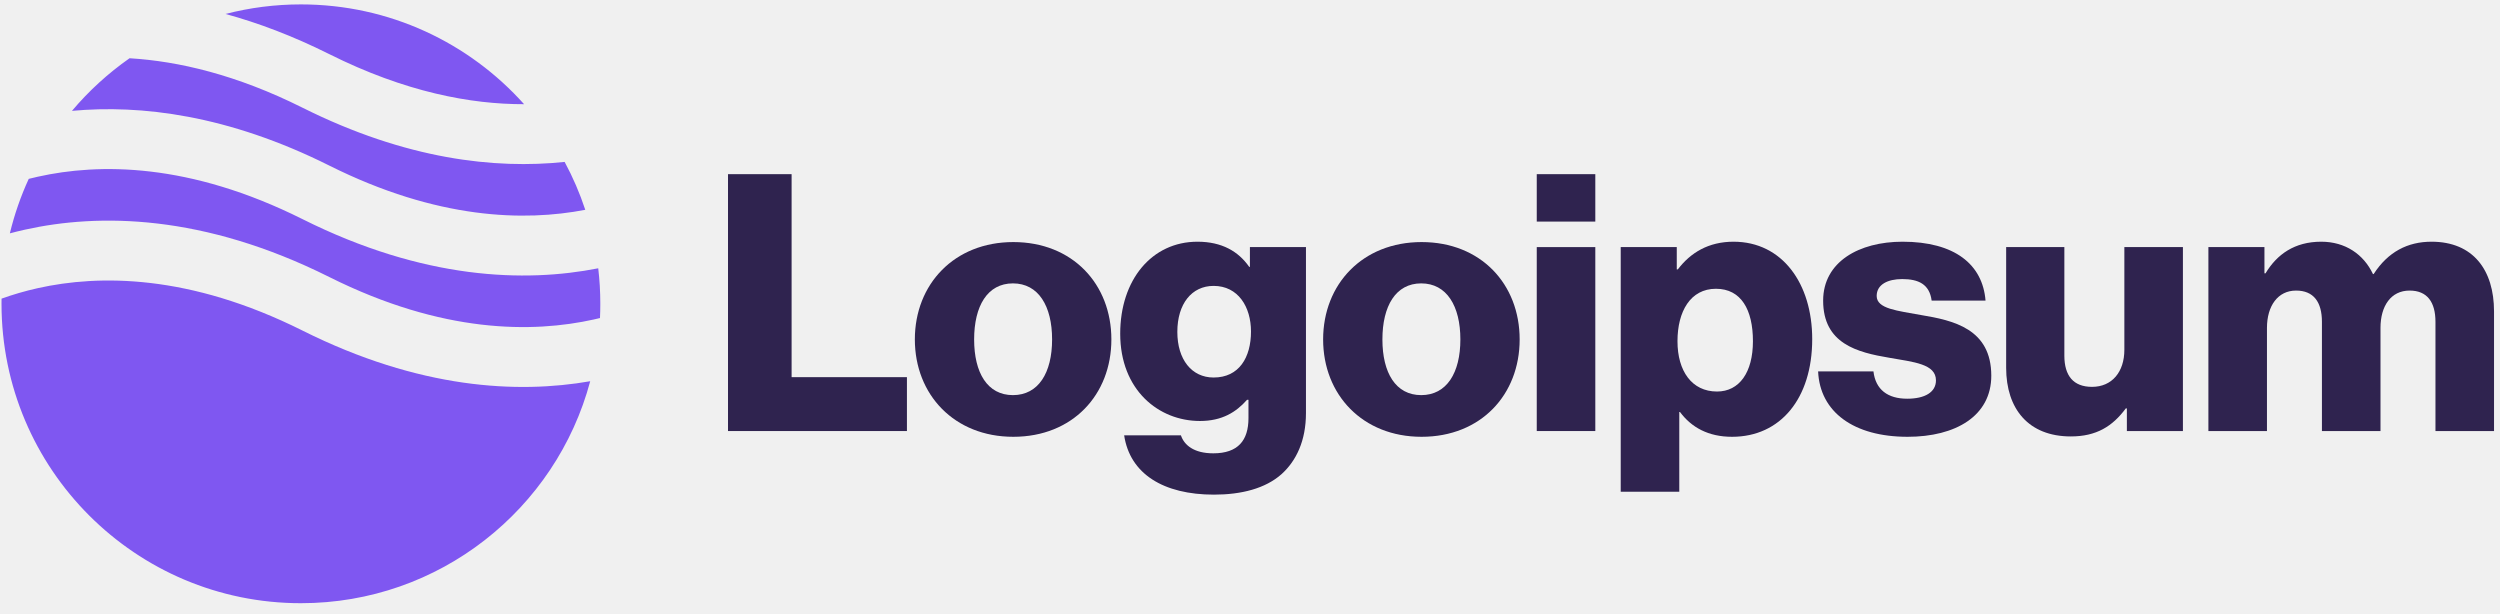
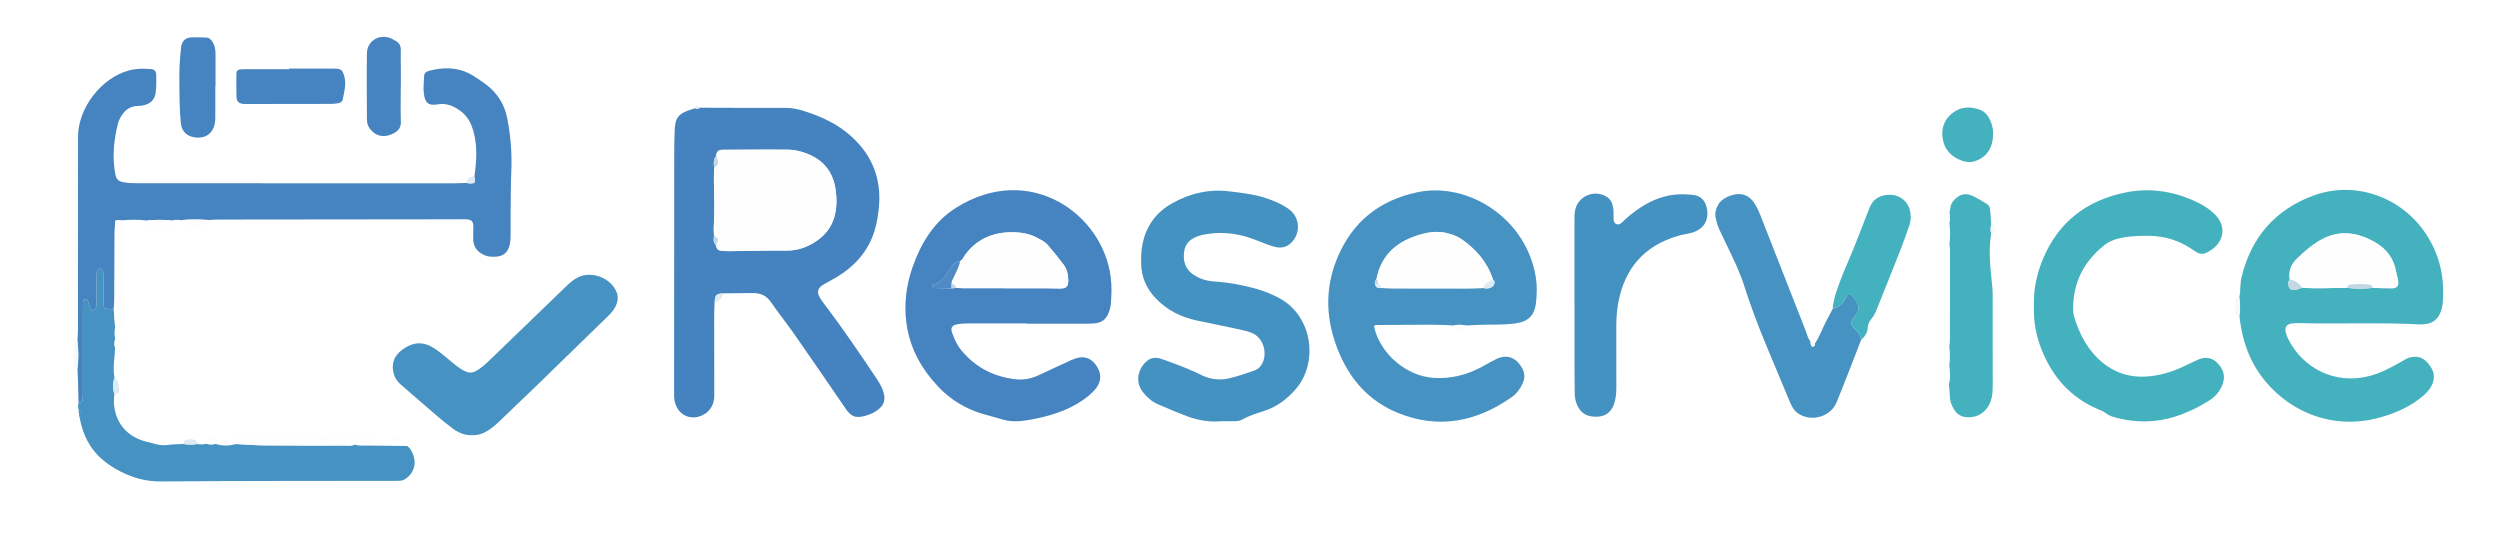
- <svg xmlns="http://www.w3.org/2000/svg" id="logo-51" width="167" height="41" viewBox="0 0 167 41" fill="none">
-   <path d="M48.631 28.794H60.583V25.194H52.879V11.634H48.631V28.794Z" class="cneutral" fill="#2F234F" />
-   <path d="M67.664 26.394C65.96 26.394 65.072 24.906 65.072 22.674C65.072 20.442 65.96 18.93 67.664 18.93C69.368 18.93 70.28 20.442 70.28 22.674C70.28 24.906 69.368 26.394 67.664 26.394ZM67.688 29.178C71.648 29.178 74.24 26.37 74.24 22.674C74.24 18.978 71.648 16.17 67.688 16.17C63.752 16.17 61.112 18.978 61.112 22.674C61.112 26.37 63.752 29.178 67.688 29.178Z" class="cneutral" fill="#2F234F" />
-   <path d="M81.094 33.042C82.918 33.042 84.526 32.634 85.606 31.674C86.59 30.786 87.238 29.442 87.238 27.594V16.506H83.494V17.826H83.446C82.726 16.794 81.622 16.146 79.99 16.146C76.942 16.146 74.83 18.69 74.83 22.29C74.83 26.058 77.398 28.122 80.158 28.122C81.646 28.122 82.582 27.522 83.302 26.706H83.398V27.93C83.398 29.418 82.702 30.282 81.046 30.282C79.75 30.282 79.102 29.73 78.886 29.082H75.094C75.478 31.65 77.71 33.042 81.094 33.042ZM81.07 25.218C79.606 25.218 78.646 24.018 78.646 22.17C78.646 20.298 79.606 19.098 81.07 19.098C82.702 19.098 83.566 20.49 83.566 22.146C83.566 23.874 82.774 25.218 81.07 25.218Z" class="cneutral" fill="#2F234F" />
-   <path d="M94.937 26.394C93.233 26.394 92.345 24.906 92.345 22.674C92.345 20.442 93.233 18.93 94.937 18.93C96.641 18.93 97.553 20.442 97.553 22.674C97.553 24.906 96.641 26.394 94.937 26.394ZM94.961 29.178C98.921 29.178 101.513 26.37 101.513 22.674C101.513 18.978 98.921 16.17 94.961 16.17C91.025 16.17 88.385 18.978 88.385 22.674C88.385 26.37 91.025 29.178 94.961 29.178Z" class="cneutral" fill="#2F234F" />
-   <path d="M102.655 28.794H106.567V16.506H102.655V28.794ZM102.655 14.802H106.567V11.634H102.655V14.802Z" class="cneutral" fill="#2F234F" />
-   <path d="M108.264 32.85H112.176V27.522H112.224C112.992 28.554 114.12 29.178 115.704 29.178C118.92 29.178 121.056 26.634 121.056 22.65C121.056 18.954 119.064 16.146 115.8 16.146C114.12 16.146 112.92 16.89 112.08 17.994H112.008V16.506H108.264V32.85ZM114.696 26.154C113.016 26.154 112.056 24.786 112.056 22.794C112.056 20.802 112.92 19.29 114.624 19.29C116.304 19.29 117.096 20.682 117.096 22.794C117.096 24.882 116.184 26.154 114.696 26.154Z" class="cneutral" fill="#2F234F" />
-   <path d="M127.426 29.178C130.642 29.178 133.018 27.786 133.018 25.098C133.018 21.954 130.474 21.402 128.314 21.042C126.754 20.754 125.362 20.634 125.362 19.77C125.362 19.002 126.106 18.642 127.066 18.642C128.146 18.642 128.89 18.978 129.034 20.082H132.634C132.442 17.658 130.57 16.146 127.09 16.146C124.186 16.146 121.786 17.49 121.786 20.082C121.786 22.962 124.066 23.538 126.202 23.898C127.834 24.186 129.322 24.306 129.322 25.41C129.322 26.202 128.578 26.634 127.402 26.634C126.106 26.634 125.29 26.034 125.146 24.81H121.45C121.57 27.522 123.826 29.178 127.426 29.178Z" class="cneutral" fill="#2F234F" />
-   <path d="M138.331 29.154C140.035 29.154 141.115 28.482 142.003 27.282H142.075V28.794H145.819V16.506H141.907V23.37C141.907 24.834 141.091 25.842 139.747 25.842C138.499 25.842 137.899 25.098 137.899 23.754V16.506H134.011V24.57C134.011 27.306 135.499 29.154 138.331 29.154Z" class="cneutral" fill="#2F234F" />
-   <path d="M147.521 28.794H151.433V21.906C151.433 20.442 152.153 19.41 153.377 19.41C154.553 19.41 155.105 20.178 155.105 21.498V28.794H159.017V21.906C159.017 20.442 159.713 19.41 160.961 19.41C162.137 19.41 162.689 20.178 162.689 21.498V28.794H166.601V20.802C166.601 18.042 165.209 16.146 162.425 16.146C160.841 16.146 159.521 16.818 158.561 18.306H158.513C157.889 16.986 156.665 16.146 155.057 16.146C153.281 16.146 152.105 16.986 151.337 18.258H151.265V16.506H147.521V28.794Z" class="cneutral" fill="#2F234F" />
-   <path fill-rule="evenodd" clip-rule="evenodd" d="M8.654 3.891C7.224 4.892 5.93 6.075 4.807 7.406C9.396 6.98 15.227 7.676 21.996 11.06C29.224 14.675 35.045 14.797 39.096 14.015C38.729 12.902 38.266 11.833 37.718 10.816C33.08 11.305 27.135 10.658 20.207 7.194C15.807 4.994 11.929 4.088 8.654 3.891ZM35.009 6.96C31.347 2.869 26.025 0.294 20.101 0.294C18.362 0.294 16.674 0.516 15.065 0.933C17.244 1.528 19.559 2.398 21.996 3.616C27.068 6.152 31.448 6.969 35.009 6.96ZM39.962 17.922C35.068 18.888 28.31 18.69 20.207 14.638C12.631 10.85 6.602 10.898 2.535 11.802C2.325 11.848 2.12 11.897 1.92 11.948C1.388 13.106 0.963 14.324 0.658 15.588C0.984 15.501 1.32 15.418 1.668 15.341C6.601 14.245 13.572 14.293 21.996 18.505C29.572 22.293 35.601 22.245 39.668 21.341C39.807 21.31 39.944 21.278 40.079 21.245C40.094 20.93 40.101 20.613 40.101 20.294C40.101 19.491 40.054 18.7 39.962 17.922ZM39.426 25.466C34.58 26.313 28.018 25.988 20.207 22.082C12.631 18.295 6.602 18.342 2.535 19.246C1.633 19.447 0.821 19.691 0.104 19.949C0.102 20.063 0.101 20.178 0.101 20.294C0.101 31.339 9.056 40.294 20.101 40.294C29.358 40.294 37.147 34.005 39.426 25.466Z" class="ccustom" fill="#7F57F1" />
+ <svg xmlns="http://www.w3.org/2000/svg" viewBox="221.435 640.903 1050.168 231.037" data-name="Layer 1" id="Layer_1" style="max-height: 500px" width="1050.168" height="231.037">
+   <defs>
+     <style>
+       .cls-1 {
+         fill: #c2d8e5;
+       }
+ 
+       .cls-2 {
+         fill: #fff;
+       }
+ 
+       .cls-3 {
+         fill: #4584c0;
+       }
+ 
+       .cls-4 {
+         fill: #44b1bf;
+       }
+ 
+       .cls-5 {
+         fill: #4492c2;
+       }
+ 
+       .cls-6 {
+         fill: #fefeff;
+       }
+ 
+       .cls-7 {
+         fill: #4583c0;
+       }
+ 
+       .cls-8 {
+         fill: #dfebf4;
+       }
+ 
+       .cls-9 {
+         fill: #4683c1;
+       }
+ 
+       .cls-10 {
+         fill: #f6f9fc;
+       }
+ 
+       .cls-11 {
+         fill: #4693c3;
+       }
+ 
+       .cls-12 {
+         fill: #f4f8fb;
+       }
+ 
+       .cls-13 {
+         fill: #508ac4;
+       }
+     </style>
+   </defs>
+   <path d="m0,1500.24C0,1000.16,0,500.08,0,0c500.08,0,1000.16,0,1500.24,0,0,500.08,0,1000.16,0,1500.24-500.08,0-1000.16,0-1500.24,0Zm1040.07-697.84c.14,1.58.4,3.16.4,4.75,0,2.17.74,4.06,1.85,5.85,1.27,2.06,3.13,3.07,5.56,3.18,4.5.19,8.21-2.38,9.79-6.89.75-2.14.81-4.37.81-6.62-.01-12.77,0-25.54-.02-38.32,0-1.43-.15-2.86-.29-4.29-.69-6.98-1.53-13.96-.34-20.97,1-.12,1.71-.55,1.78-1.68.08-1.27-.43-2.03-1.75-2.17-.13-1.91-.23-3.82-.41-5.72-.1-1.12-.29-2.25-1.39-2.9-2.06-1.21-4.06-2.58-6.24-3.52-3.17-1.37-5.81-.37-8,2.39-1.19,1.5-1.15,3.26-1.52,4.95-.78.06-1.61-.05-2.22.6-.48.51-.48,1.17-.37,1.8.26,1.53,1.51,1.37,2.6,1.45.4,3.2.37,6.4-.02,9.6-2.58.59-2.59.59-2.68,2.44-.04.79-.02,1.59-.02,2.39,0,10.84,0,21.67,0,32.51,0,.96.01,1.91.03,2.87.03,1.75,1.22,2.01,2.61,2.03.39,2.88.37,5.75-.01,8.63-2.5.6-2.52.6-2.6,2.36-.04,1.07,0,2.15.02,3.22.03,1.59,1.02,2.08,2.43,2.07Zm-48.78-31.72c-.87,1.64-1.73,3.28-2.61,4.92-1.69,3.14-2.77,6.6-4.82,9.56-.65-.32-1.31-.64-1.96-.96-1.09-1.06-1.26-2.56-1.78-3.88-6.44-16.34-12.85-32.69-19.24-49.05-.7-1.79-1.51-3.51-2.58-5.12-2.12-3.19-5.11-4.32-8.72-3.41-3.56.9-6.46,2.74-7.39,6.68-.22.95-.28,1.87-.08,2.84.38,1.89.9,3.72,1.75,5.46,1.32,2.73,2.64,5.47,3.93,8.21,2.25,4.77,4.57,9.51,6.17,14.54,2.81,8.83,6.06,17.5,9.65,26.04,3.28,7.8,6.53,15.61,9.78,23.43.81,1.95,1.84,3.71,3.71,4.86,5.49,3.39,13.31,1.15,15.78-4.82,3.6-8.7,6.91-17.51,10.34-26.28,1.65-1.4,2.71-3.08,2.82-5.32.06-1.31.67-2.49,1.5-3.46,1.27-1.5,1.95-3.28,2.66-5.05,3.32-8.29,6.65-16.57,9.91-24.88,1.22-3.11,2.27-6.29,3.39-9.44.55-1.53.67-3.12.51-4.72-.52-5.22-4.73-8.59-9.92-8.01-3.45.38-5.97,1.99-7.25,5.31-.4,1.04-.84,2.07-1.25,3.11-1.85,4.75-3.65,9.52-5.56,14.25-1.61,3.99-3.43,7.9-4.97,11.92-1.66,4.31-3.4,8.61-3.76,13.29Zm-721.51,16.39c1.22-.06,2.56.07,2.74-1.68.14-1.34-.37-1.74-2.71-2.16-.38-1.6-.38-3.2,0-4.8,2.65-.56,2.67-.56,2.76-2.38.05-1.11.02-2.23.02-3.35,0-13.08,0-26.17,0-39.25,3.52-.31,7.04-.39,10.56.08,1.09,2.47,1.19,2.67,2.76,2.19,1.73-.53,3.32-.52,5.05,0,1.56.48,1.67.27,2.75-2.21,1.27-.33,2.55-.4,3.84-.15.14.81.45,1.7,1.31,1.73,2.97.1,5.95.1,8.93-.01.86-.03,1.15-.95,1.28-1.75,1.27-.07,2.55-.2,3.82-.2,34.21-.04,68.42-.07,102.64-.11.64,0,1.28-.05,1.92,0,2.12.17,2.83.91,2.85,3.01.02,1.92-.12,3.84-.02,5.75.17,3.24,2.06,5.24,4.96,6.42,1.22.49,2.49.56,3.77.56,3.81,0,5.95-1.72,6.65-5.49.23-1.25.28-2.54.29-3.82.03-3.2-.04-6.39,0-9.59.06-5.75.07-11.51.3-17.26.3-7.55-.29-15.02-1.81-22.39-1.16-5.65-4.19-10.33-8.85-13.84-1.66-1.25-3.39-2.39-5.14-3.51-5.14-3.29-10.82-3.85-16.62-2.69-4.43.89-4.2,1.21-4.33,4.96-.05,1.44-.17,2.89-.05,4.31.41,4.64,1.71,5.99,5.96,5.29,3.62-.6,6.45.63,9.34,2.68,3.25,2.31,4.78,5.55,5.71,9.09,1.61,6.12,1.18,12.35.28,18.56-1.82,0-3.01.78-3.23,2.7-1.92.06-3.83.17-5.75.17-19.99,0-39.98,0-59.97-.01-24.15,0-48.29-.01-72.44-.03-2.08,0-4.13-.03-6.2-.45-1.79-.37-2.79-1.14-3.17-2.98-1.52-7.37-.73-14.62,1.05-21.82.15-.61.43-1.21.71-1.78,1.59-3.23,3.92-5.42,7.76-5.48.64-.01,1.28-.05,1.91-.17,3.3-.63,5.12-2.41,5.49-5.76.26-2.37.24-4.79.18-7.18-.04-1.57-.78-2.24-2.46-2.36-3.04-.23-6.06-.19-9.04.61-11.56,3.13-21.32,15.76-21.33,27.81-.03,26.7,0,53.41-.01,80.11,0,1.91-.15,3.82-.24,5.74-.59.21-1.28.43-1.35,1.12-.31,3.1-.32,6.2.01,9.3.08.7.77.9,1.36,1.11.08,1.85.18,3.71.23,5.56.09,2.94.15,5.88.22,8.83-.27.97-.26,1.94.03,2.9.04.61.08,1.22.11,1.83.27,1.24.5,2.49.8,3.73,1.31,5.39,3.71,10.17,7.71,14.09,2.65,2.59,5.7,4.62,8.99,6.3,5.32,2.71,10.82,4.2,16.97,4.16,32.42-.25,64.85-.19,97.28-.25,1.12,0,2.24.04,3.35-.06.61-.06,1.26-.27,1.78-.59,3.85-2.38,5.15-6.7,3.3-10.85-.32-.72-.73-1.41-1.1-2.11.51-.36.85-.86.34-1.37-.51-.51-1.01-.17-1.37.34-5.8-.05-11.6-.09-17.4-.17-1.55-.02-3.14.26-4.64-.44.26-.62.68-1.1,1.38-1.13,1.27-.05,2.55.05,3.81-.09.95-.11,2.7.61,2.57-1.03-.11-1.4-1.81-.72-2.82-.83-.94-.1-1.91-.02-2.86-.02-4.61,0-9.23,0-13.84,0-1.11,0-2.32.2-3.32-.16-3.11-1.09-6.29-.77-9.45-.79-5.41-.04-10.82.04-16.23-.03-2.41-.03-4.7.38-7.04.87-1.9.4-2.27,1.42-2.21,3.01-2.88.81-5.76.91-8.63-.05.2-.72.9-1.36.44-2.17-.46-.82-1.34-.7-2.08-.63-.58.05-1.26.21-1.69.57-.64.53-.48,1.42-.53,2.18-1.27.38-2.56.3-3.84.1-.12-.61-.15-1.32-.82-1.58-1.35-.52-2.75-.52-4.1-.01-.67.25-.71.96-.84,1.57-2.22.13-4.47.12-6.67.42-1.8.25-3.48.04-5.19-.42-1.23-.33-2.46-.65-3.7-.95-9.46-2.3-14.75-10.17-13.48-20.04,1.17-.15,2.28-.53,2.08-1.95-.25-1.8-.39-3.71-2.02-4.97-.85-4.15.1-8.27.24-12.4Zm892.32-21.12c-.6.19-1.3.34-1.43,1.05-.35,1.86-.36,3.74.01,5.6.14.71.85.85,1.45,1.04.65,5.91,1.98,11.65,4.42,17.09,7.95,17.66,29.34,32.58,54.64,25.53,6.72-1.87,12.92-4.63,18.24-9.21,1.86-1.6,3.37-3.43,4.07-5.8.98-3.32-.49-5.88-2.63-8.24-2.09-2.3-4.67-2.65-7.46-1.83-1.2.35-2.29,1.12-3.4,1.74-4.05,2.26-8.1,4.51-12.61,5.76-15.61,4.32-28.91-3.65-34.74-15.27-.5-.99-.91-2.05-1.15-3.13-.41-1.86.46-3.13,2.36-3.46,1.09-.19,2.23-.23,3.34-.2,16.78.43,33.57-.35,50.35.53,5.87.31,8.91-2.34,9.86-8.15.08-.47.12-.95.16-1.43.7-9.5-1.11-18.43-6.02-26.68-9.81-16.49-29.84-24.5-48.15-17.89-16.12,5.82-26.35,17.51-30.39,34.39-.68,2.84-.36,5.74-.94,8.56Zm-362.55,11.47c8.04-.05,16.09-.14,24.13-.14,2.83,0,5.67.21,8.5.32.14,1.3.93,1.77,2.16,1.79,1.32.02,2.46-.13,2.63-1.77,2.07-.09,4.14-.2,6.21-.28,4.95-.18,9.91.1,14.84-.6,5.31-.76,8-3.29,8.6-8.6.42-3.66.5-7.37-.1-11-4.07-24.62-28.5-40.01-49.83-35.46-15.9,3.39-27.12,12.42-33.4,27.32-5.7,13.54-4.93,27.16.82,40.51,4.94,11.47,12.94,20.17,24.65,24.88,17.05,6.86,32.87,3.67,47.6-6.62,2.12-1.48,3.65-3.56,4.72-5.94.92-2.03.88-4.03-.13-6.01-2.01-3.91-5.81-6.66-11.16-4.03-2,.99-3.92,2.14-5.89,3.2-6.33,3.41-13.02,5.12-20.26,4.64-11.39-.75-22.22-9.87-24.98-21.21.29-.34.59-.67.88-1.01Zm-286.06-91.06c-.61.2-1.21.41-1.82.6-5.26,1.63-6.68,3.48-6.83,8.91-.07,2.55-.16,5.11-.17,7.67-.03,34.03-.05,68.06-.07,102.09,0,1.12-.02,2.25.16,3.35.86,5.22,5.27,8.26,10.05,6.97,4.09-1.1,6.65-4.39,6.66-8.71,0-11.34-.04-22.69-.04-34.03,0-1.75.12-3.5.18-5.25,1.91-.58,3.21-1.72,3.45-3.81,4.15-.04,8.31-.06,12.46-.12,3.24-.04,5.82.95,7.76,3.81,2.96,4.36,6.31,8.46,9.33,12.78,7.41,10.62,14.76,21.28,22.06,31.98,1.98,2.9,3.81,4.39,8.64,2.88,1.68-.52,3.29-1.22,4.73-2.29,2.74-2.05,3.44-4.22,2.49-7.54-.62-2.2-1.82-4.07-3.07-5.94-7-10.51-14.1-20.96-21.76-31.01-.68-.89-1.37-1.78-1.91-2.76-1.28-2.31-.92-3.9,1.27-5.3,1.75-1.11,3.63-2.02,5.42-3.07,7.86-4.64,13.67-10.97,16.35-19.87.92-3.07,1.44-6.21,1.76-9.4,1.23-12-2.66-22-11.56-30.08-5.81-5.27-12.76-8.42-20.15-10.74-2.61-.82-5.24-1.25-8-1.24-11.83.05-23.66-.02-35.49-.05-.73-.92-1.36-.75-1.91.19Zm139.4,90.39s0,.09,0,.14c8.15,0,16.3,0,24.45,0,1.43,0,2.88-.04,4.3-.2,2.83-.33,4.63-2,5.57-4.62.37-1.05.69-2.15.79-3.25.35-3.83.45-7.68-.03-11.49-3.33-26.65-34.21-48.53-65.04-29.07-9.14,5.77-14.55,14.66-18.11,24.68-2.71,7.63-3.71,15.54-2.66,23.6,1.38,10.52,6.28,19.33,13.51,26.95,5.19,5.46,11.44,9.16,18.62,11.32,2.6.78,5.25,1.38,7.84,2.2,3.29,1.05,6.61,1.03,9.96.55,1.58-.23,3.15-.52,4.71-.85,7.9-1.67,15.4-4.26,21.76-9.45,1.23-1,2.43-2.11,3.36-3.38,2.31-3.11,2.15-6.58-.23-9.73-2.29-3.04-5.09-3.85-8.91-2.51-1.05.37-2.06.87-3.07,1.34-4.06,1.88-8.1,3.79-12.17,5.64-2.96,1.34-6.1,2.01-9.34,1.65-9.3-1.04-17.09-5-23.06-12.3-1.74-2.13-2.85-4.62-3.77-7.18-.78-2.18-.13-3.26,2.29-3.68,1.56-.27,3.17-.33,4.76-.34,8.15-.03,16.3-.01,24.45-.01Zm81.48,41.09c1.92,0,3.83,0,5.75,0,1.13,0,2.2-.18,3.21-.76,2.79-1.6,5.86-2.53,8.9-3.5,5.33-1.7,9.65-4.9,13.31-9.05,9.73-11.03,7.44-30.82-6.85-38.43-3.11-1.66-6.37-2.98-9.77-3.91-5.55-1.53-11.19-2.64-16.95-2.99-3.42-.21-6.64-1.05-9.45-3.05-3.37-2.4-4.28-5.8-3.69-9.73.51-3.43,2.78-5.29,5.83-6.32,1.5-.51,3.08-.83,4.66-1.03,6.64-.87,13.05.1,19.27,2.52,2.53.98,5.05,2.03,7.64,2.82,2.54.77,5.05.7,7.21-1.21,4.07-3.6,4.27-9.9.32-13.61-1.03-.97-2.28-1.76-3.52-2.45-2.66-1.47-5.5-2.54-8.42-3.42-4.46-1.34-9.06-1.79-13.66-2.39-8.75-1.13-16.84.73-24.43,5.01-6.62,3.74-10.75,9.33-12.35,16.83-.61,2.86-.68,5.7-.62,8.58.13,5.7,2.28,10.52,6.25,14.61,4.72,4.88,10.5,7.74,17.05,9.15,6.24,1.34,12.51,2.57,18.75,3.93,1.71.37,3.44.83,5,1.58,4.75,2.28,6.33,9.44,3.12,13.63-.7.91-1.59,1.57-2.68,1.93-3.63,1.22-7.21,2.56-10.99,3.35-3.59.76-6.98.35-10.3-1.06-.88-.37-1.72-.84-2.59-1.24-4.92-2.31-10.02-4.18-15.15-5.96-2.33-.81-4.45-.56-6.27,1.07-3.91,3.52-4.59,8.98-1.42,12.92,1.73,2.15,3.74,3.97,6.29,5.06,4.11,1.76,8.21,3.54,12.4,5.09,4.53,1.68,9.25,2.46,14.11,2.03Zm341.44-48.36c-.23,6.17.84,12.29,3.16,18.14,4.55,11.47,12.1,20.19,23.64,25.12,1.02.44,2.14.8,3,1.47,2.23,1.75,4.79,2.25,7.49,2.8,8.56,1.75,16.83,1,24.94-2.12,4.04-1.55,7.89-3.48,11.52-5.83,2.63-1.71,4.56-4.01,5.57-6.99,1.16-3.4.14-6.29-2.33-8.73-2.31-2.27-5-2.67-7.94-1.38-1.61.71-3.2,1.45-4.77,2.23-4.9,2.43-9.98,4.19-15.47,4.78-7.54.81-14.26-1-20.1-5.83-6.14-5.07-9.64-11.82-11.86-19.31-.31-1.05-.38-2.21-.39-3.32-.03-10.98,4.53-19.74,13-26.54,2-1.61,4.36-2.55,6.93-3.09,4.11-.86,8.24-.99,12.4-.9,6.05.13,11.65,1.78,16.75,5.05.94.6,1.84,1.27,2.8,1.84,1.16.68,2.42.89,3.68.36,7.35-3.11,9.61-10.55,4.1-16.12-2.75-2.78-6.09-4.66-9.62-6.18-9.04-3.9-18.41-5.12-28.11-3.14-16.35,3.34-28.1,12.4-34.61,27.95-2.62,6.27-4,12.78-3.8,19.75Zm-656.16,54.22c2.39.14,4.64-.57,6.72-1.89,1.9-1.21,3.57-2.68,5.19-4.24,5.41-5.22,10.87-10.38,16.26-15.61,9.76-9.46,19.48-18.95,29.21-28.43,1.26-1.23,2.38-2.57,3.14-4.2.85-1.83,1.04-3.69.32-5.58-2.35-6.15-10.61-9.26-16.46-6.23-2.02,1.04-3.62,2.59-5.24,4.15-10.69,10.33-21.39,20.65-32.09,30.97-1.61,1.56-3.29,3.03-5.27,4.11-1.51.83-3,.89-4.58.14-1.76-.83-3.27-1.97-4.77-3.19-2.6-2.12-5.11-4.38-7.88-6.25-4.78-3.24-9.22-3.01-13.75.36-3.67,2.73-4.82,6.27-3.46,10.57.55,1.73,1.66,3.07,3.02,4.24,4.84,4.18,9.64,8.4,14.5,12.55,2.31,1.97,4.64,3.93,7.08,5.72,2.35,1.73,4.96,2.92,8.08,2.82Zm463.17-55.12h.02c0,9.75,0,19.49,0,29.24,0,2.88.05,5.75.09,8.63.03,1.95.52,3.8,1.45,5.51,1.74,3.23,4.61,4.14,8.07,3.99,3.44-.16,5.67-1.84,6.86-5.02.85-2.28,1.08-4.65,1.08-7.06-.02-8.47.02-16.93-.02-25.4-.02-3.53.21-7.02.86-10.48,2.68-14.38,10.9-23.82,25-27.97,1.83-.54,3.74-.8,5.6-1.27,5.17-1.3,7.65-5.26,6.57-10.45-.65-3.16-2.59-5.15-5.81-5.5-3.82-.42-7.63-.38-11.42.56-6.22,1.54-11.4,4.89-16.19,8.97-.73.62-1.4,1.31-2.1,1.96-.73.68-1.53,1.21-2.56.73-1.05-.48-1.07-1.52-1.12-2.46-.07-1.27.09-2.57-.07-3.83-.24-1.92-.77-3.75-2.53-4.95-5.15-3.52-12.36-.6-13.53,5.54-.26,1.4-.25,2.86-.25,4.3-.02,11.66-.01,23.32-.01,34.99Zm-539.94-98.86c0,.08,0,.16,0,.24-5.75,0-11.5,0-17.25,0-1.12,0-2.24.02-3.35.11-.88.07-1.52.6-1.53,1.51-.04,3.35-.08,6.71.03,10.05.06,1.94,1.04,2.76,3.07,2.94.63.06,1.28.01,1.91.01,11.5-.01,22.99-.02,34.49-.05,1.11,0,2.23-.1,3.32-.31.79-.15,1.64-.65,1.79-1.44.62-3.26,1.65-6.51.66-9.9-.76-2.6-1.28-3.13-3.99-3.15-6.39-.05-12.77-.02-19.16-.02Zm-31,7.27h.08c0-4.46-.01-8.92,0-13.39,0-1.96-.3-3.81-1.48-5.43-.58-.8-1.29-1.45-2.33-1.48-2.23-.06-4.47-.19-6.68-.04-2.12.15-3.45,1.53-3.89,3.62-.16.77-.15,1.58-.24,2.38-.81,6.99-.53,14-.45,21.01.03,3.02.22,6.05.53,9.06.36,3.53,2.75,5.66,6.36,5.95,3.71.3,6.36-1.32,7.52-4.53.5-1.38.57-2.8.57-4.24,0-4.3,0-8.61,0-12.91Zm77.9.23h.05c0-2.39,0-4.79,0-7.18-.01-2.71-.11-5.43-.03-8.14.05-1.83-.71-3.05-2.25-3.87-.84-.45-1.67-.97-2.57-1.25-4.7-1.5-9.32,1.6-9.39,6.55-.13,9.25,0,18.51,0,27.77,0,1.49.41,2.81,1.34,4,2.47,3.16,6.05,3.82,9.83,1.85,2-1.04,3.15-2.41,3.07-4.87-.15-4.94-.04-9.89-.04-14.84Zm668.87,19.87c.1-2.09-.46-4.23-1.5-6.25-.9-1.77-2.19-3.19-4.08-3.86-3.98-1.41-7.85-1.34-11.35,1.33-3.68,2.79-4.93,6.61-4.18,11.03.76,4.49,3.62,7.37,7.77,8.95,1.62.62,3.3.95,5.14.46,5.2-1.38,8.23-5.49,8.2-11.66Zm-671.55,129.31c1.54-.04,2.36-.6,2.06-1.14-.35-.62-.95-.76-1.58-.71-.61.05-1.22.15-1.79.35-.17.06-.25.49-.3.77-.02.1.13.3.25.34.58.19,1.16.34,1.37.4Z" class="cls-2" />
+   <path d="m521.61,767.95c-.06,1.75-.18,3.5-.18,5.25,0,11.34.05,22.69.04,34.03,0,4.32-2.56,7.6-6.66,8.71-4.77,1.29-9.19-1.75-10.05-6.97-.18-1.09-.16-2.23-.16-3.35.02-34.03.04-68.06.07-102.09,0-2.56.1-5.11.17-7.67.15-5.44,1.57-7.28,6.83-8.91.61-.19,1.21-.4,1.82-.6.69.49,1.32.38,1.91-.19,11.83.03,23.66.1,35.49.05,2.76-.01,5.39.41,8,1.24,7.39,2.32,14.34,5.47,20.15,10.74,8.9,8.08,12.78,18.08,11.56,30.08-.33,3.19-.84,6.33-1.76,9.4-2.68,8.9-8.49,15.24-16.35,19.87-1.79,1.06-3.67,1.96-5.42,3.07-2.19,1.39-2.55,2.99-1.27,5.3.54.97,1.23,1.87,1.91,2.76,7.66,10.05,14.75,20.5,21.76,31.01,1.24,1.87,2.44,3.74,3.07,5.94.94,3.33.25,5.49-2.49,7.54-1.43,1.07-3.05,1.77-4.73,2.29-4.83,1.51-6.66.02-8.64-2.88-7.3-10.7-14.65-21.36-22.06-31.98-3.02-4.32-6.36-8.42-9.33-12.78-1.94-2.86-4.52-3.85-7.76-3.81-4.15.05-8.31.08-12.46.12-2.92.25-3.2.57-3.45,3.81Zm-.24-27.98c-.27,1.42-.35,2.8.82,3.91.15,1.22.65,2.16,2,2.3,1.11.12,2.23.23,3.34.22,8.14-.08,16.28-.32,24.42-.25,4.71.04,8.78-1.51,12.53-4.07,4.1-2.8,6.81-6.6,7.82-11.6.71-3.51.63-6.93.06-10.45-1.26-7.77-5.86-12.57-13.09-15.01-2.09-.7-4.36-1.22-6.55-1.24-9.26-.1-18.52.02-27.78.04-1.81,0-2.6.93-2.69,2.63-1.2,1.48-1.09,3.17-.79,4.89-.05,1.91-.18,3.82-.14,5.72.17,6.52.31,13.04-.06,19.56-.06,1.11.07,2.22.11,3.33Z" class="cls-7" />
+   <path d="m297.55,733.37c-1.29-.25-2.57-.18-3.84.15-3.52-.35-7.04-.33-10.56.02-3.52-.47-7.04-.39-10.56-.08-.64-.02-1.28-.04-1.92-.07-.67-.07-.97.23-.9.9-.06,1.58-.16,3.15-.17,4.73-.04,8.85-.04,17.7-.1,26.55-.01,1.73-.19,3.46-.3,5.19-.64,0-1.29.04-1.92-.03-1.99-.23-2.31-.49-2.35-2.28-.07-3.04-.03-6.08-.04-9.12,0-1.28,0-2.56-.04-3.84-.03-.84-.32-1.64-1.28-1.72-.98-.08-1.41.62-1.47,1.49-.08,1.11-.08,2.24-.08,3.35,0,3.04,0,6.08,0,9.12,0,.95.1,1.96-.55,2.75-.28.34-.71.61-1.13.75-.57.19-.87-.29-1.02-.74-.29-.9-.47-1.85-.79-2.74-.21-.59-.58-1.26-1.28-1.23-.76.03-.93.75-.95,1.41-.03,1.28-.04,2.56-.04,3.84,0,11.03,0,22.07,0,33.1,0,1.28.02,2.56-.11,3.83-.1.91-.88,1.24-1.71,1.4-.07-2.94-.13-5.88-.22-8.83-.06-1.86-.16-3.71-.23-5.56.44-3.85.44-7.69-.02-11.54.08-1.91.24-3.82.24-5.74.01-26.7-.02-53.41.01-80.11.01-12.05,9.77-24.68,21.33-27.81,2.98-.81,6.01-.84,9.04-.61,1.68.13,2.43.79,2.46,2.36.06,2.39.08,4.81-.18,7.18-.37,3.35-2.19,5.13-5.49,5.76-.62.12-1.27.16-1.91.17-3.84.06-6.17,2.25-7.76,5.48-.28.57-.55,1.17-.71,1.78-1.78,7.2-2.56,14.45-1.05,21.82.38,1.84,1.38,2.62,3.17,2.98,2.07.42,4.12.45,6.2.45,24.15.01,48.29.02,72.44.03,19.99,0,39.98.02,59.97.01,1.92,0,3.83-.11,5.75-.17.46.08.92.25,1.38.24,2.23-.05,2.4-.33,1.85-2.94.9-6.2,1.33-12.43-.28-18.56-.93-3.54-2.46-6.78-5.71-9.09-2.89-2.05-5.72-3.27-9.34-2.68-4.24.7-5.54-.65-5.96-5.29-.13-1.43,0-2.88.05-4.31.13-3.75-.1-4.07,4.33-4.96,5.8-1.16,11.48-.6,16.62,2.69,1.75,1.12,3.49,2.26,5.14,3.51,4.66,3.51,7.69,8.19,8.85,13.84,1.52,7.37,2.11,14.84,1.81,22.39-.23,5.75-.23,11.5-.3,17.26-.04,3.2.04,6.39,0,9.59-.01,1.28-.05,2.57-.29,3.82-.71,3.77-2.84,5.49-6.65,5.49-1.28,0-2.55-.06-3.77-.56-2.91-1.18-4.79-3.18-4.96-6.42-.1-1.91.03-3.83.02-5.75-.02-2.09-.73-2.83-2.85-3.01-.63-.05-1.28,0-1.92,0-34.21.03-68.42.06-102.64.11-1.27,0-2.55.13-3.82.2-3.84-.27-7.68-.32-11.52.04Z" class="cls-3" />
+   <path d="m798.68,778.43c2.76,11.34,13.59,20.46,24.98,21.21,7.25.48,13.94-1.23,20.26-4.64,1.97-1.06,3.89-2.22,5.89-3.2,5.35-2.63,9.15.11,11.16,4.03,1.01,1.97,1.04,3.98.13,6.01-1.07,2.38-2.6,4.45-4.72,5.94-14.73,10.29-30.55,13.49-47.6,6.62-11.71-4.71-19.71-13.41-24.65-24.88-5.75-13.35-6.53-26.97-.82-40.51,6.28-14.9,17.5-23.93,33.4-27.32,21.33-4.55,45.77,10.84,49.83,35.46.6,3.63.52,7.34.1,11-.61,5.31-3.29,7.85-8.6,8.6-4.93.7-9.89.42-14.84.6-2.07.08-4.14.19-6.21.28-1.6-.37-3.19-.38-4.79-.01-2.83-.11-5.67-.32-8.5-.32-8.04,0-16.09.09-24.13.14-.65.03-.94.37-.88,1.01Zm.42-18.12q.24,1.84,2.42,1.57c1.75.06,3.51.15,5.26.16,10.38.02,20.76.04,31.14.03,2.23,0,4.46-.11,6.7-.17,1.09.32,2.16.27,3.18-.23.73-.36,1.25-.94,1.39-1.76.12-.65-.08-1.22-.64-1.63-2.38-7.26-7.09-12.72-13.29-16.97-1.57-1.08-3.38-1.72-5.24-2.27-4.66-1.37-9.12-.6-13.6.89-9.05,3-14.99,8.79-16.82,18.37-.59.57-.82,1.22-.51,2.02Z" class="cls-11" />
+   <path d="m1162.1,765.95c.58-2.82.26-5.71.94-8.56,4.04-16.88,14.27-28.56,30.39-34.39,18.31-6.62,38.34,1.4,48.15,17.89,4.91,8.25,6.72,17.18,6.02,26.68-.04.48-.08.96-.16,1.43-.95,5.8-3.99,8.45-9.86,8.15-16.78-.87-33.57-.09-50.35-.53-1.11-.03-2.25,0-3.34.2-1.9.33-2.78,1.6-2.36,3.46.24,1.08.65,2.14,1.15,3.13,5.83,11.62,19.13,19.59,34.74,15.27,4.51-1.25,8.56-3.5,12.61-5.76,1.11-.62,2.2-1.39,3.4-1.74,2.78-.82,5.37-.47,7.46,1.83,2.14,2.36,3.61,4.93,2.63,8.24-.7,2.38-2.21,4.21-4.07,5.8-5.32,4.58-11.52,7.34-18.24,9.21-25.3,7.04-46.69-7.87-54.64-25.53-2.45-5.44-3.77-11.18-4.42-17.09.39-2.57.37-5.13-.03-7.69Zm21.2-7.67c-.21.4-.59.79-.61,1.2-.14,2.76,1,3.73,3.57,3.06.74-.19,1.44-.53,2.16-.8,6.31.53,12.62.05,18.93.06,3.6.53,7.2.51,10.8.04,2.71.06,5.42.21,8.13.17,2.04-.03,2.84-1.1,2.51-3.13-.21-1.26-.63-2.48-.84-3.74-.97-5.78-4.22-9.89-9.24-12.68-7.64-4.26-15.36-5.04-23.16-.34-3.45,2.08-6.43,4.72-9.3,7.49-2.44,2.35-3.56,5.25-2.97,8.69Z" class="cls-4" />
+   <path d="m652.9,776.74c-8.15,0-16.3-.02-24.45.01-1.59,0-3.2.07-4.76.34-2.42.42-3.07,1.5-2.29,3.68.92,2.56,2.03,5.05,3.77,7.18,5.97,7.3,13.76,11.26,23.06,12.3,3.24.36,6.38-.3,9.34-1.65,4.07-1.85,8.11-3.77,12.17-5.64,1.01-.47,2.02-.97,3.07-1.34,3.82-1.34,6.62-.53,8.91,2.51,2.38,3.16,2.53,6.62.23,9.73-.94,1.26-2.14,2.37-3.36,3.38-6.36,5.19-13.86,7.78-21.76,9.45-1.56.33-3.13.62-4.71.85-3.35.49-6.67.5-9.96-.55-2.58-.82-5.24-1.42-7.84-2.2-7.18-2.16-13.44-5.86-18.62-11.32-7.23-7.62-12.14-16.43-13.51-26.95-1.05-8.06-.05-15.97,2.66-23.6,3.55-10.02,8.97-18.91,18.11-24.68,30.84-19.46,61.71,2.42,65.04,29.07.48,3.81.38,7.66.03,11.49-.1,1.1-.41,2.2-.79,3.25-.93,2.62-2.74,4.29-5.57,4.62-1.42.17-2.87.2-4.3.2-8.15.02-16.3,0-24.45,0,0-.05,0-.09,0-.14Zm-31.78-14.67c.64-.08,1.29-.15,1.93-.23.96.04,1.91.11,2.87.12,11.65.02,23.3.02,34.94.04,2.07,0,4.15.11,6.22.08,2.29-.04,3.1-.94,3.1-3.26,0-2.45-.51-4.81-1.98-6.78-2.09-2.81-4.31-5.52-6.59-8.18-1.15-1.34-2.77-2.12-4.31-2.97-2.87-1.57-6.04-2.26-9.19-2.4-8.61-.37-16,2.31-21.29,9.53-.65.88-.96,2.05-2.08,2.54-2.3.32-3.52,2.04-4.59,3.79-1.68,2.74-3.38,5.36-6.8,6.15-.17.04-.38.51-.34.74.04.25.34.64.54.65,2.52.1,5.05.14,7.58.19Z" class="cls-9" />
+   <path d="m734.38,817.84c-4.86.43-9.58-.35-14.11-2.03-4.19-1.55-8.29-3.34-12.4-5.09-2.55-1.09-4.56-2.91-6.29-5.06-3.17-3.93-2.49-9.39,1.42-12.92,1.81-1.64,3.94-1.88,6.27-1.07,5.13,1.79,10.23,3.65,15.15,5.96.87.41,1.71.87,2.59,1.24,3.32,1.41,6.71,1.81,10.3,1.06,3.77-.8,7.36-2.13,10.99-3.35,1.09-.37,1.98-1.02,2.68-1.93,3.21-4.19,1.63-11.35-3.12-13.63-1.56-.75-3.3-1.21-5-1.58-6.24-1.36-12.5-2.59-18.75-3.93-6.55-1.41-12.33-4.27-17.05-9.15-3.96-4.09-6.11-8.91-6.25-14.61-.07-2.87,0-5.72.62-8.58,1.6-7.5,5.73-13.1,12.35-16.83,7.59-4.28,15.68-6.14,24.43-5.01,4.6.59,9.2,1.05,13.66,2.39,2.92.88,5.76,1.95,8.42,3.42,1.25.69,2.49,1.48,3.52,2.45,3.95,3.71,3.75,10.01-.32,13.61-2.16,1.92-4.68,1.99-7.21,1.21-2.59-.79-5.11-1.84-7.64-2.82-6.22-2.42-12.63-3.39-19.27-2.52-1.57.21-3.16.52-4.66,1.03-3.05,1.04-5.32,2.89-5.83,6.32-.59,3.94.32,7.33,3.69,9.73,2.81,2,6.03,2.84,9.45,3.05,5.76.36,11.4,1.46,16.95,2.99,3.4.94,6.66,2.25,9.77,3.91,14.29,7.62,16.57,27.4,6.85,38.43-3.66,4.15-7.98,7.35-13.31,9.05-3.04.97-6.11,1.91-8.9,3.5-1.02.58-2.08.76-3.21.76-1.92,0-3.83,0-5.75,0Z" class="cls-5" />
+   <path d="m1075.81,769.48c-.19-6.96,1.18-13.47,3.8-19.75,6.5-15.55,18.26-24.6,34.61-27.95,9.7-1.98,19.08-.76,28.11,3.14,3.53,1.52,6.87,3.4,9.62,6.18,5.51,5.57,3.25,13.01-4.1,16.12-1.26.53-2.53.33-3.68-.36-.96-.57-1.86-1.24-2.8-1.84-5.11-3.27-10.71-4.92-16.75-5.05-4.16-.09-8.29.04-12.4.9-2.57.54-4.93,1.49-6.93,3.09-8.47,6.8-13.03,15.56-13,26.54,0,1.11.08,2.26.39,3.32,2.22,7.49,5.72,14.23,11.86,19.31,5.84,4.83,12.56,6.64,20.1,5.83,5.49-.59,10.57-2.36,15.47-4.78,1.57-.78,3.16-1.53,4.77-2.23,2.94-1.29,5.63-.89,7.94,1.38,2.47,2.44,3.49,5.33,2.33,8.73-1.01,2.98-2.94,5.28-5.57,6.99-3.63,2.35-7.49,4.28-11.52,5.83-8.1,3.12-16.38,3.87-24.94,2.12-2.7-.55-5.27-1.05-7.49-2.8-.86-.67-1.97-1.03-3-1.47-11.54-4.93-19.09-13.65-23.64-25.12-2.32-5.85-3.39-11.97-3.16-18.14Z" class="cls-4" />
+   <path d="m254.45,810.11c.83-.16,1.61-.49,1.71-1.4.13-1.27.11-2.55.11-3.83,0-11.03,0-22.07,0-33.1,0-1.28.01-2.56.04-3.84.02-.66.18-1.37.95-1.41.69-.03,1.07.64,1.28,1.23.32.89.5,1.84.79,2.74.15.45.44.93,1.02.74.42-.14.85-.41,1.13-.75.65-.8.55-1.8.55-2.75.01-3.04,0-6.08,0-9.12,0-1.12,0-2.24.08-3.35.06-.87.49-1.57,1.47-1.49.97.08,1.25.88,1.28,1.72.05,1.28.04,2.56.04,3.84.01,3.04-.03,6.08.04,9.12.04,1.79.36,2.05,2.35,2.28.63.07,1.28.02,1.92.03.2,2.56.39,5.12.59,7.69-.38,1.6-.38,3.2,0,4.8-.37,1.28-.38,2.56-.03,3.84-.14,4.13-1.09,8.25-.24,12.4-.8,2.3-.79,4.61-.06,6.92-1.28,9.88,4.02,17.74,13.48,20.04,1.24.3,2.47.62,3.7.95,1.71.46,3.39.67,5.19.42,2.2-.3,4.44-.3,6.67-.42,1.92.39,3.84.39,5.75.02,1.29.2,2.57.27,3.84-.1,1.28.38,2.56.36,3.85.05,2.87.96,5.75.85,8.63.05,3.96.2,7.93.54,11.89.58,11.13.09,22.27.07,33.4.06,1.57,0,3.19.27,4.71-.43,1.49.7,3.08.41,4.64.44,5.8.08,11.6.12,17.4.17.35.34.69.69,1.04,1.03.37.7.78,1.39,1.1,2.11,1.85,4.15.55,8.46-3.3,10.85-.52.32-1.17.54-1.78.59-1.11.1-2.23.06-3.35.06-32.43.05-64.85,0-97.28.25-6.15.05-11.64-1.45-16.97-4.16-3.29-1.67-6.34-3.7-8.99-6.3-4.01-3.92-6.41-8.7-7.71-14.09-.3-1.23-.54-2.48-.8-3.73.82-.66.74-1.27-.11-1.83-.29-.97-.3-1.93-.03-2.9Z" class="cls-11" />
+   <path d="m419.65,823.7c-3.12.1-5.73-1.09-8.08-2.82-2.44-1.8-4.77-3.75-7.08-5.72-4.86-4.15-9.66-8.37-14.5-12.55-1.35-1.17-2.46-2.5-3.02-4.24-1.37-4.3-.21-7.84,3.46-10.57,4.53-3.37,8.97-3.6,13.75-.36,2.77,1.88,5.28,4.14,7.88,6.25,1.49,1.21,3.01,2.36,4.77,3.19,1.58.75,3.08.69,4.58-.14,1.98-1.09,3.66-2.56,5.27-4.11,10.7-10.32,21.4-20.64,32.09-30.97,1.61-1.56,3.22-3.11,5.24-4.15,5.85-3.03,14.12.08,16.46,6.23.72,1.88.53,3.75-.32,5.58-.75,1.63-1.87,2.97-3.14,4.2-9.73,9.49-19.45,18.98-29.21,28.43-5.39,5.23-10.85,10.39-16.26,15.61-1.62,1.56-3.29,3.03-5.19,4.24-2.08,1.32-4.33,2.03-6.72,1.89Z" class="cls-11" />
+   <path d="m882.82,768.58c0-11.66,0-23.32.01-34.99,0-1.43,0-2.9.25-4.3,1.16-6.14,8.38-9.06,13.53-5.54,1.75,1.2,2.29,3.03,2.53,4.95.16,1.26,0,2.55.07,3.83.06.94.07,1.97,1.12,2.46,1.03.48,1.83-.05,2.56-.73.7-.65,1.37-1.34,2.1-1.96,4.79-4.08,9.97-7.44,16.19-8.97,3.79-.94,7.6-.97,11.42-.56,3.21.35,5.15,2.34,5.81,5.5,1.07,5.19-1.4,9.15-6.57,10.45-1.86.47-3.77.73-5.6,1.27-14.1,4.15-22.32,13.59-25,27.97-.65,3.47-.87,6.96-.86,10.48.04,8.47,0,16.93.02,25.4,0,2.42-.22,4.78-1.08,7.06-1.19,3.18-3.42,4.86-6.86,5.02-3.46.16-6.33-.76-8.07-3.99-.92-1.71-1.42-3.55-1.45-5.51-.04-2.87-.09-5.75-.09-8.63-.01-9.75,0-19.49,0-29.24h-.02Z" class="cls-5" />
+   <path d="m1003.22,783.69c-3.43,8.77-6.74,17.58-10.34,26.28-2.47,5.97-10.29,8.21-15.78,4.82-1.87-1.15-2.9-2.91-3.71-4.86-3.25-7.81-6.5-15.63-9.78-23.43-3.59-8.54-6.84-17.21-9.65-26.04-1.6-5.03-3.93-9.77-6.17-14.54-1.29-2.75-2.61-5.48-3.93-8.21-.84-1.74-1.36-3.57-1.75-5.46-.2-.97-.14-1.88.08-2.84.92-3.94,3.82-5.78,7.39-6.68,3.61-.91,6.6.22,8.72,3.41,1.07,1.61,1.88,3.33,2.58,5.12,6.4,16.36,12.8,32.71,19.24,49.05.52,1.32.7,2.81,1.78,3.88.06.46.08.93.19,1.38.11.46.35.97.88.93.77-.06.86-.72.89-1.35,2.05-2.96,3.12-6.42,4.82-9.56.88-1.63,1.74-3.28,2.61-4.92,2.62-.7,4.38-2.3,5.59-4.76,1.04-2.12,1.86-2.04,3.28.03.45.65.95,1.28,1.32,1.98.89,1.66.91,3.34-.17,4.93-.35.52-.88.93-1.24,1.45-1.23,1.78-1.26,3.24.39,4.6,1.59,1.31,2.47,2.83,2.76,4.79Z" class="cls-11" />
+   <path d="m1040.3,743.88c.39-3.2.41-6.4.02-9.6.33-1.28.33-2.56,0-3.84.37-1.69.33-3.45,1.52-4.95,2.18-2.76,4.83-3.77,8-2.39,2.18.94,4.18,2.32,6.24,3.52,1.1.64,1.29,1.78,1.39,2.9.17,1.9.27,3.81.41,5.72-.34,1.28-.35,2.56-.03,3.85-1.19,7.01-.35,13.99.34,20.97.14,1.43.28,2.86.29,4.29.02,12.77,0,25.54.02,38.32,0,2.25-.06,4.48-.81,6.62-1.57,4.52-5.29,7.08-9.79,6.89-2.43-.1-4.29-1.12-5.56-3.18-1.1-1.79-1.85-3.67-1.85-5.85,0-1.58-.25-3.16-.4-4.75.59-2.54.52-5.09.15-7.65.38-2.88.41-5.75.01-8.63.08-.94.23-1.89.24-2.83.04-12.19.06-24.39.07-36.58,0-.94-.15-1.89-.23-2.83Z" class="cls-4" />
+   <path d="m1003.22,783.69c-.29-1.96-1.17-3.48-2.76-4.79-1.65-1.36-1.62-2.82-.39-4.6.36-.52.88-.92,1.24-1.45,1.08-1.6,1.06-3.27.17-4.93-.37-.69-.87-1.32-1.32-1.98-1.42-2.07-2.24-2.15-3.28-.03-1.21,2.46-2.97,4.06-5.59,4.76.37-4.68,2.11-8.99,3.76-13.29,1.54-4.02,3.37-7.92,4.97-11.92,1.9-4.73,3.71-9.5,5.56-14.25.41-1.04.84-2.07,1.25-3.11,1.28-3.33,3.8-4.93,7.25-5.31,5.19-.58,9.4,2.79,9.92,8.01.16,1.6.03,3.19-.51,4.72-1.12,3.15-2.17,6.33-3.39,9.44-3.26,8.31-6.59,16.59-9.91,24.88-.71,1.77-1.39,3.55-2.66,5.05-.83.98-1.43,2.16-1.5,3.46-.11,2.24-1.17,3.92-2.82,5.32Z" class="cls-4" />
+   <path d="m342.88,669.72c6.39,0,12.77-.03,19.16.02,2.71.02,3.23.55,3.99,3.15.99,3.39-.04,6.64-.66,9.9-.15.79-1,1.29-1.79,1.44-1.09.2-2.21.31-3.32.31-11.5.03-22.99.04-34.49.05-.64,0-1.28.04-1.91-.01-2.03-.18-3.01-1-3.07-2.94-.11-3.35-.07-6.7-.03-10.05,0-.91.65-1.44,1.53-1.51,1.11-.09,2.23-.11,3.35-.11,5.75,0,11.5,0,17.25,0,0-.08,0-.16,0-.24Z" class="cls-9" />
+   <path d="m311.87,676.99c0,4.3,0,8.61,0,12.91,0,1.44-.07,2.85-.57,4.24-1.17,3.22-3.81,4.84-7.52,4.53-3.6-.29-5.99-2.43-6.36-5.95-.31-3.01-.5-6.04-.53-9.06-.08-7.01-.36-14.02.45-21.01.09-.79.08-1.6.24-2.38.44-2.09,1.77-3.47,3.89-3.62,2.22-.16,4.46-.02,6.68.04,1.04.03,1.75.68,2.33,1.48,1.18,1.62,1.48,3.48,1.48,5.43-.02,4.46,0,8.92,0,13.39h-.08Z" class="cls-9" />
+   <path d="m389.77,677.22c0,4.95-.11,9.9.04,14.84.08,2.47-1.07,3.83-3.07,4.87-3.78,1.98-7.36,1.32-9.83-1.85-.93-1.19-1.33-2.51-1.34-4-.01-9.26-.14-18.52,0-27.77.07-4.95,4.69-8.04,9.39-6.55.9.29,1.73.8,2.57,1.25,1.54.82,2.3,2.04,2.25,3.87-.08,2.71.02,5.43.03,8.14,0,2.39,0,4.79,0,7.18h-.05Z" class="cls-9" />
+   <path d="m1058.65,697.1c.03,6.17-3,10.27-8.2,11.66-1.84.49-3.52.16-5.14-.46-4.15-1.58-7.01-4.46-7.77-8.95-.75-4.42.51-8.24,4.18-11.03,3.51-2.66,7.37-2.74,11.35-1.33,1.89.67,3.18,2.08,4.08,3.86,1.03,2.03,1.6,4.16,1.5,6.25Z" class="cls-4" />
+   <path d="m370.59,827.62c-1.52.7-3.13.43-4.71.43-11.13,0-22.27.03-33.4-.06-3.96-.03-7.93-.38-11.89-.58-.06-1.59.31-2.61,2.21-3.01,2.34-.5,4.64-.91,7.04-.87,5.41.07,10.82,0,16.23.03,3.16.02,6.34-.31,9.45.79,1,.35,2.21.15,3.32.16,4.61.01,9.23,0,13.84,0,.95,0,1.92-.08,2.86.02,1.01.11,2.71-.56,2.82.83.13,1.65-1.62.93-2.57,1.03-1.26.14-2.54.03-3.81.09-.7.03-1.12.51-1.38,1.13Z" class="cls-6" />
+   <path d="m269.81,778.44c-.2-2.56-.39-5.12-.59-7.69.1-1.73.29-3.46.3-5.19.05-8.85.06-17.7.1-26.55,0-1.58.11-3.15.17-4.73.3-.3.6-.6.9-.9.64.02,1.28.04,1.92.07,0,13.08,0,26.17,0,39.25,0,1.12.03,2.24-.02,3.35-.09,1.82-.11,1.82-2.76,2.38Z" class="cls-6" />
+   <path d="m1040.3,743.88c.08.94.23,1.89.23,2.83,0,12.19-.03,24.39-.07,36.58,0,.94-.15,1.89-.24,2.83-1.38-.02-2.58-.28-2.61-2.03-.02-.96-.03-1.91-.03-2.87,0-10.84,0-21.67,0-32.51,0-.8-.02-1.59.02-2.39.09-1.86.11-1.85,2.68-2.44Z" class="cls-6" />
+   <path d="m283.16,733.53c3.52-.35,7.04-.37,10.56-.02-1.08,2.48-1.19,2.69-2.75,2.21-1.73-.53-3.31-.53-5.05,0-1.57.48-1.67.28-2.76-2.19Z" class="cls-6" />
+   <path d="m297.55,733.37c3.84-.36,7.68-.31,11.52-.04-.13.81-.42,1.72-1.28,1.75-2.97.11-5.95.11-8.93.01-.86-.03-1.17-.92-1.31-1.73Z" class="cls-6" />
+   <path d="m253.98,784.18c.47,3.85.46,7.69.02,11.54-.59-.21-1.29-.42-1.36-1.11-.34-3.1-.33-6.2-.01-9.3.07-.7.76-.91,1.35-1.12Z" class="cls-10" />
+   <path d="m1040.21,794.75c.37,2.56.44,5.11-.15,7.65-1.41.01-2.39-.48-2.43-2.07-.02-1.07-.06-2.15-.02-3.22.07-1.76.1-1.76,2.6-2.36Z" class="cls-6" />
+   <path d="m269.48,806.4c-.73-2.31-.75-4.62.06-6.92,1.63,1.27,1.78,3.17,2.02,4.97.19,1.42-.91,1.8-2.08,1.95Z" class="cls-8" />
+   <path d="m1162.1,765.95c.39,2.56.41,5.13.03,7.69-.6-.19-1.3-.33-1.45-1.04-.38-1.86-.36-3.74-.01-5.6.13-.72.84-.86,1.43-1.05Z" class="cls-10" />
+   <path d="m311.96,827.36c-1.29.31-2.57.33-3.85-.05.04-.77-.11-1.65.53-2.18.43-.36,1.11-.52,1.69-.57.74-.06,1.62-.19,2.08.63.46.81-.24,1.46-.44,2.17Z" class="cls-6" />
+   <path d="m269.78,787.07c-.35-1.28-.34-2.56.03-3.84,2.34.43,2.84.83,2.71,2.16-.18,1.75-1.52,1.62-2.74,1.68Z" class="cls-6" />
+   <path d="m304.27,827.41c-1.92.37-3.84.37-5.75-.02.12-.61.16-1.32.84-1.57,1.35-.5,2.75-.51,4.1.01.67.26.7.97.82,1.58Z" class="cls-8" />
+   <path d="m1040.31,730.44c.34,1.28.34,2.56,0,3.84-1.1-.07-2.34.09-2.6-1.45-.11-.63-.11-1.28.37-1.8.61-.65,1.44-.54,2.22-.6Z" class="cls-6" />
+   <path d="m521.61,767.95c.24-3.24.53-3.56,3.45-3.81-.24,2.09-1.53,3.23-3.45,3.81Z" class="cls-8" />
+   <path d="m420.72,715.06c.55,2.61.38,2.89-1.85,2.94-.46,0-.92-.15-1.38-.24.22-1.92,1.4-2.7,3.23-2.7Z" class="cls-8" />
+   <path d="m387.09,826.41c-.21-.06-.8-.21-1.37-.4-.11-.04-.27-.24-.25-.34.06-.28.13-.71.3-.77.57-.19,1.19-.3,1.79-.35.63-.05,1.22.09,1.58.71.3.54-.52,1.1-2.06,1.14Z" class="cls-6" />
+   <path d="m832.19,777.6c1.6-.37,3.19-.36,4.79.01-.17,1.64-1.31,1.79-2.63,1.77-1.24-.01-2.03-.48-2.16-1.79Z" class="cls-6" />
+   <path d="m1057.83,739.08c-.32-1.28-.31-2.57.03-3.85,1.31.13,1.83.9,1.75,2.17-.07,1.13-.78,1.56-1.78,1.68Z" class="cls-10" />
+   <path d="m983.86,785.16c-.03.63-.11,1.29-.89,1.35-.53.04-.77-.47-.88-.93-.11-.45-.13-.92-.19-1.38.65.32,1.31.64,1.96.96Z" class="cls-12" />
+   <path d="m515.41,686.17c-.59.56-1.22.68-1.91.19.55-.94,1.18-1.11,1.91-.19Z" class="cls-8" />
+   <path d="m393.66,829.26c-.35-.34-.69-.69-1.04-1.03.36-.51.86-.85,1.37-.34.51.51.18,1.01-.34,1.37Z" class="cls-6" />
+   <path d="m254.48,813.02c.86.56.93,1.17.11,1.83-.04-.61-.08-1.22-.11-1.83Z" class="cls-3" />
+   <path d="m798.68,778.43c-.06-.64.23-.98.88-1.01-.29.34-.59.67-.88,1.01Z" class="cls-12" />
+   <path d="m522.25,706.46c.09-1.7.89-2.63,2.69-2.63,9.26-.02,18.52-.14,27.78-.04,2.19.02,4.46.54,6.55,1.24,7.23,2.44,11.83,7.24,13.09,15.01.57,3.52.65,6.94-.06,10.45-1.01,5-3.72,8.79-7.82,11.6-3.75,2.56-7.82,4.11-12.53,4.07-8.14-.07-16.28.17-24.42.25-1.11.01-2.23-.1-3.34-.22-1.35-.14-1.85-1.08-2-2.3,1.23-2.21,1.11-2.78-.82-3.91-.04-1.11-.17-2.23-.11-3.33.37-6.52.23-13.04.06-19.56-.05-1.9.09-3.81.14-5.72,1.92-1.43,2.04-2.18.79-4.89Z" class="cls-6" />
+   <path d="m522.25,706.46c1.26,2.71,1.14,3.46-.79,4.89-.3-1.72-.41-3.41.79-4.89Z" class="cls-1" />
+   <path d="m521.37,739.97c1.93,1.13,2.05,1.7.82,3.91-1.17-1.11-1.09-2.49-.82-3.91Z" class="cls-1" />
+   <path d="m270.68,733.39c-.3.3-.6.6-.9.9-.07-.67.23-.97.9-.9Z" class="cls-8" />
+   <path d="m799.61,758.29c1.84-9.58,7.78-15.36,16.82-18.37,4.48-1.49,8.93-2.26,13.6-.89,1.86.55,3.67,1.19,5.24,2.27,6.2,4.25,10.91,9.71,13.29,16.97-1.34,1.18-3.46,1.51-3.94,3.62-2.23.06-4.46.17-6.7.17-10.38,0-20.76,0-31.14-.03-1.75,0-3.51-.1-5.26-.16-.07-.8-.42-1.41-1.21-1.7.09-.75-.06-1.41-.7-1.89Z" class="cls-6" />
+   <path d="m844.62,761.89c.48-2.11,2.6-2.44,3.94-3.62.56.41.75.98.64,1.63-.15.82-.66,1.4-1.39,1.76-1.02.5-2.09.56-3.18.23Z" class="cls-8" />
+   <path d="m800.31,760.17c.79.29,1.14.9,1.21,1.7q-2.18.27-2.42-1.57c.4-.04.81-.09,1.21-.13Z" class="cls-8" />
+   <path d="m800.31,760.17c-.4.04-.81.09-1.21.13-.31-.79-.07-1.45.51-2.02.64.48.79,1.14.7,1.89Z" class="cls-1" />
+   <path d="m1207.36,761.8c-6.31,0-12.62.47-18.93-.06-1.2-1.9-2.94-3.02-5.12-3.46-.6-3.44.53-6.33,2.97-8.69,2.87-2.77,5.85-5.41,9.3-7.49,7.8-4.7,15.52-3.91,23.16.34,5.02,2.79,8.27,6.91,9.24,12.68.21,1.26.63,2.48.84,3.74.33,2.03-.47,3.1-2.51,3.13-2.71.04-5.42-.1-8.13-.17-.25-.58-.51-1.24-1.19-1.33-2.79-.37-5.59-.35-8.39-.01-.68.08-.96.73-1.22,1.3Z" class="cls-6" />
+   <path d="m1183.3,758.29c2.19.44,3.92,1.55,5.12,3.46-.72.27-1.42.61-2.16.8-2.57.67-3.7-.3-3.57-3.06.02-.41.4-.8.61-1.2Z" class="cls-1" />
+   <path d="m1207.36,761.8c.26-.57.54-1.22,1.22-1.3,2.79-.34,5.59-.36,8.39.01.68.09.94.75,1.19,1.33-3.6.47-7.2.49-10.8-.04Z" class="cls-1" />
+   <path d="m624.73,750.56c1.12-.49,1.44-1.66,2.08-2.54,5.29-7.23,12.68-9.9,21.29-9.53,3.16.14,6.32.83,9.19,2.4,1.55.85,3.17,1.63,4.31,2.97,2.28,2.66,4.5,5.37,6.59,8.18,1.47,1.97,1.98,4.33,1.98,6.78,0,2.32-.81,3.23-3.1,3.26-2.07.03-4.15-.08-6.22-.08-11.65-.02-23.3-.02-34.94-.04-.96,0-1.91-.08-2.87-.12-.17-1.08-.86-1.59-1.91-1.71-.11-1.01.48-1.78.86-2.63,1.01-2.28,2.34-4.43,2.74-6.95Z" class="cls-6" />
+   <path d="m624.73,750.56c-.4,2.52-1.73,4.67-2.74,6.95-.38.85-.96,1.62-.86,2.63,0,.65-.02,1.29-.02,1.94-2.53-.05-5.05-.09-7.58-.19-.2,0-.5-.4-.54-.65-.04-.23.17-.7.34-.74,3.42-.79,5.12-3.42,6.8-6.15,1.07-1.75,2.29-3.46,4.59-3.79Z" class="cls-13" />
+   <path d="m621.12,762.07c0-.65.02-1.29.02-1.94,1.04.12,1.73.63,1.91,1.71-.64.08-1.29.15-1.93.23Z" class="cls-1" />
</svg>
